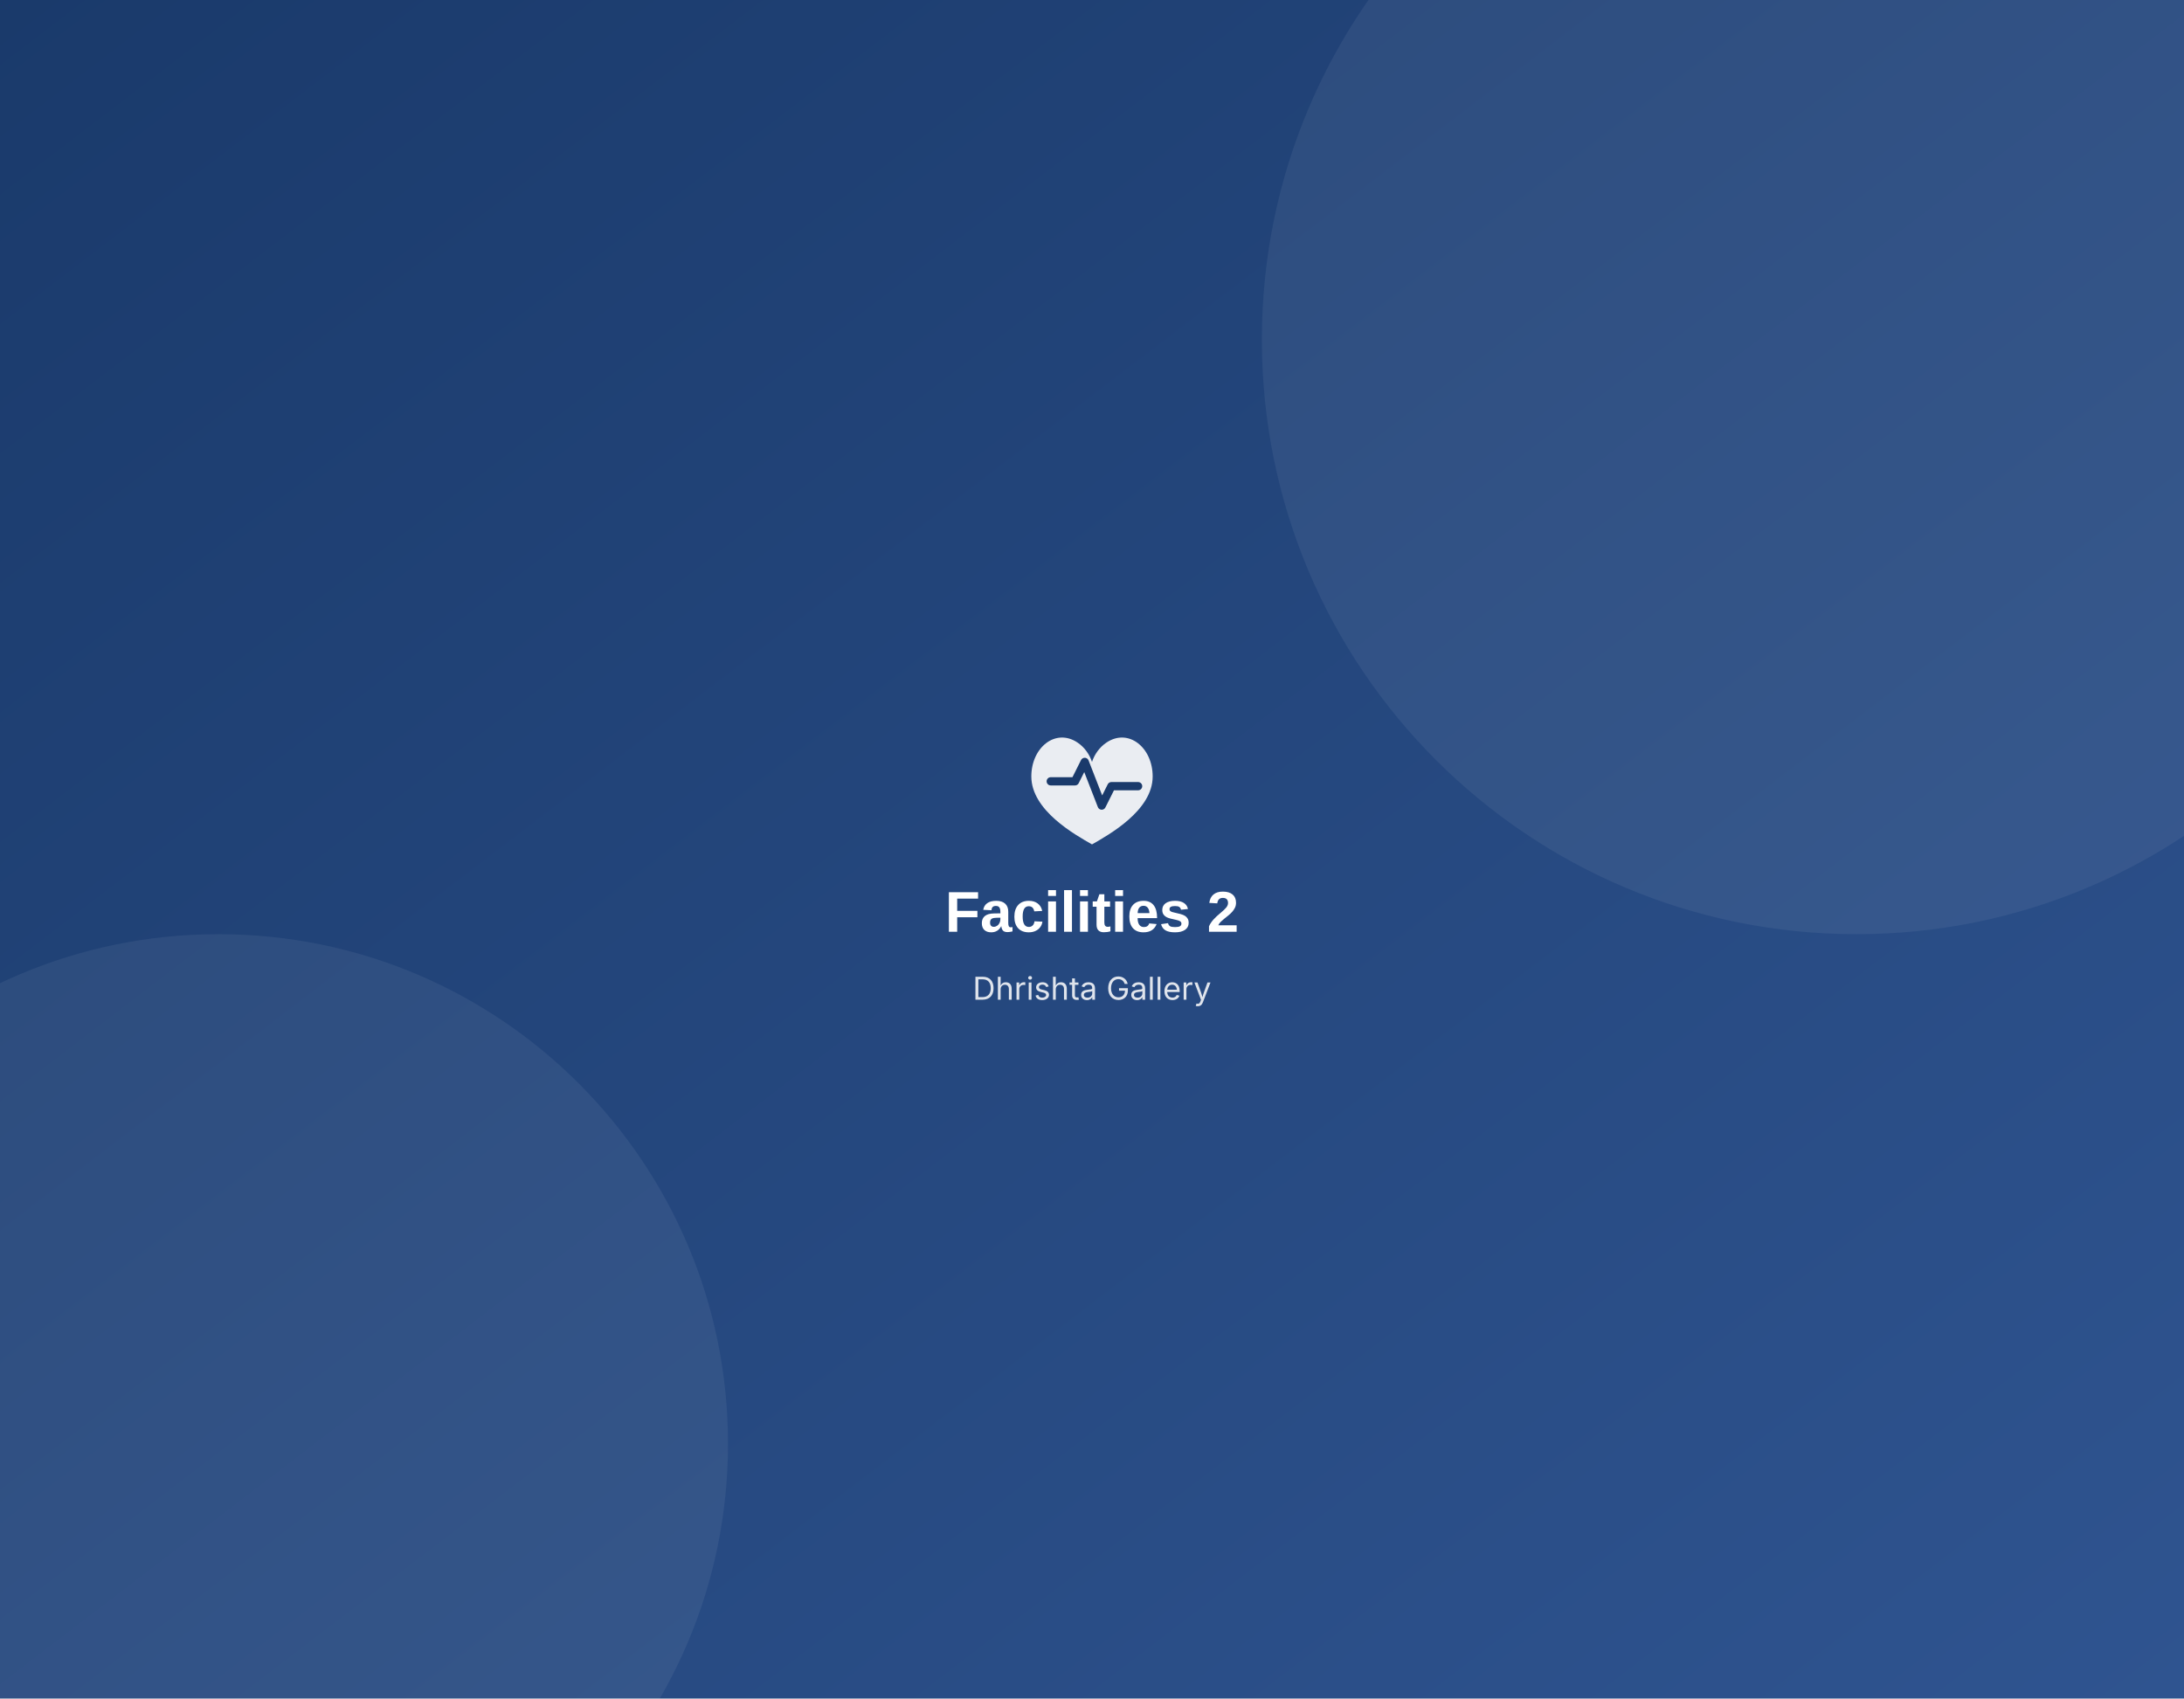
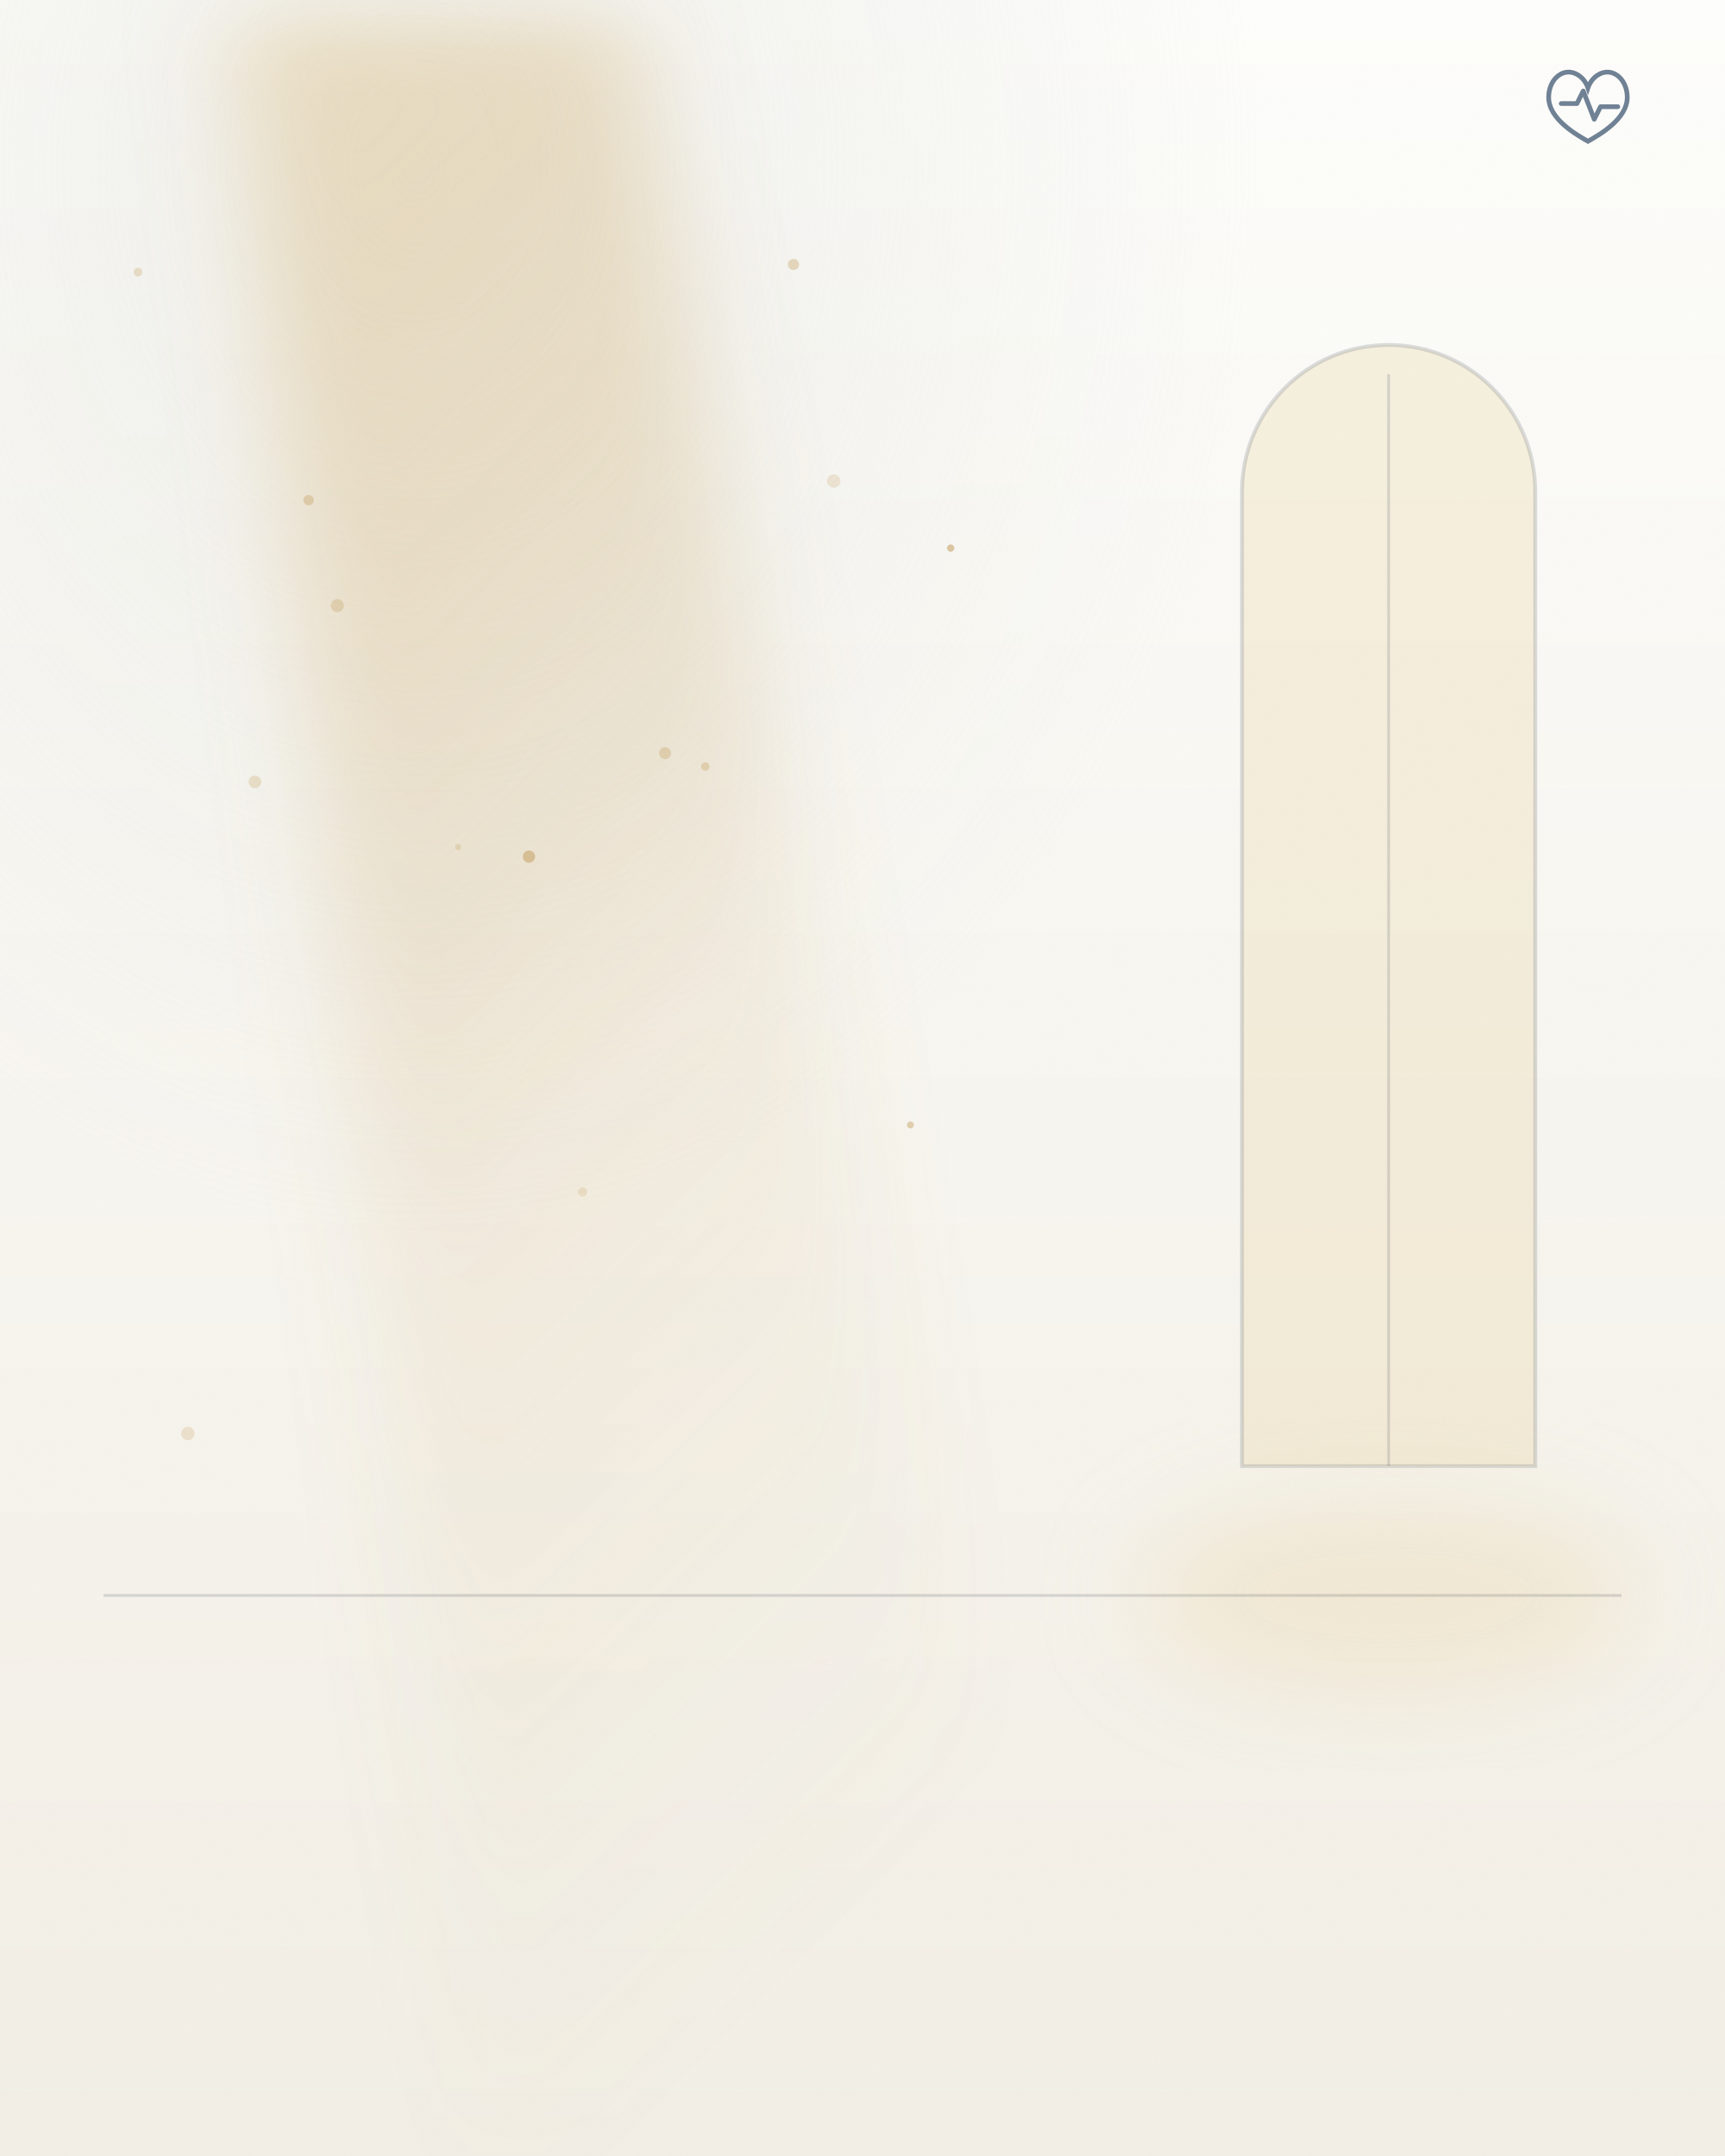
- <svg xmlns="http://www.w3.org/2000/svg" viewBox="0 0 900 700">
+ <svg xmlns="http://www.w3.org/2000/svg" viewBox="0 0 900 1125" role="img" aria-label="Facilities 2">
  <defs>
-     <linearGradient id="g" x1="0" y1="0" x2="1" y2="1">
-       <stop offset="0" stop-color="#1a3a6b" />
-       <stop offset="1" stop-color="#2f5490" />
+     <linearGradient id="field22" x1="0" y1="0" x2="0" y2="1">
+       <stop offset="0" stop-color="#FDFDFB" />
+       <stop offset="1" stop-color="#F2EEE5" />
    </linearGradient>
+     <radialGradient id="glow22" cx="0.24" cy="0.08" r="0.9">
+       <stop offset="0" stop-color="#E4E4DE" stop-opacity="0.55" />
+       <stop offset="0.55" stop-color="#E4E4DE" stop-opacity="0" />
+     </radialGradient>
+     <linearGradient id="shaft22" x1="0" y1="0" x2="0.35" y2="1">
+       <stop offset="0" stop-color="#EAD9B0" stop-opacity="0.65" />
+       <stop offset="0.6" stop-color="#C29A55" stop-opacity="0.12" />
+       <stop offset="1" stop-color="#C29A55" stop-opacity="0" />
+     </linearGradient>
+     <filter id="soft22" x="-40%" y="-40%" width="180%" height="180%">
+       <feGaussianBlur stdDeviation="26" />
+     </filter>
+     <filter id="grain22">
+       <feTurbulence type="fractalNoise" baseFrequency="0.8" numOctaves="2" stitchTiles="stitch" />
+       <feColorMatrix type="saturate" values="0" />
+       <feComponentTransfer>
+         <feFuncA type="linear" slope="0.05" />
+       </feComponentTransfer>
+       <feComposite operator="over" in2="SourceGraphic" />
+     </filter>
  </defs>
-   <rect width="900" height="700" fill="url(#g)" />
-   <circle cx="765" cy="140" r="245" fill="#ffffff" opacity="0.06" />
-   <circle cx="90" cy="595" r="210" fill="#ffffff" opacity="0.06" />
-   <g transform="translate(425, 302) scale(1)">
-     <path d="M0 18 C0 6 10-2 19 4 c3 2 5 5 6 8 1-3 3-6 6-8 9-6 19 2 19 14 0 14-18 24-25 28 C18 42 0 32 0 18z" fill="#ffffff" opacity="0.9" />
-     <path d="M8 20 h10 l4-8 7 18 4-8 h11" stroke="#1a3a6b" stroke-width="3.4" fill="none" stroke-linecap="round" stroke-linejoin="round" />
+   <rect width="900" height="1125" fill="url(#field22)" />
+   <rect width="900" height="1125" fill="url(#glow22)" />
+   <polygon points="108,-112.5 306,-112.5 558,1181.25 252,1181.25" fill="url(#shaft22)" filter="url(#soft22)" />
+   <g>
+     <path d="M648 765 v-508.5 a76.5 76.5 0 0 1 153 0 v508.5 z" fill="rgba(234,217,176,0.35)" stroke="rgba(10,27,46,0.14)" stroke-width="2" />
+     <line x1="724.5" y1="195.3" x2="724.5" y2="765" stroke="rgba(10,27,46,0.14)" stroke-width="1.5" />
+     <ellipse cx="724.5" cy="832.5" rx="130.05" ry="50.625" fill="#EAD9B0" opacity="0.4" filter="url(#soft22)" />
  </g>
-   <text x="450" y="384" text-anchor="middle" font-family="Manrope, Arial, sans-serif" font-size="23.684" font-weight="700" fill="#ffffff">Facilities 2</text>
-   <text x="450" y="412" text-anchor="middle" font-family="Inter, Arial, sans-serif" font-size="13" fill="#ffffff" opacity="0.85">Dhrishta Gallery</text>
+   <line x1="54" y1="832.5" x2="846" y2="832.5" stroke="rgba(10,27,46,0.14)" stroke-width="1.5" />
+   <circle cx="72" cy="142" r="2.3" fill="#C29A55" opacity="0.27" />
+   <circle cx="304" cy="622" r="2.4" fill="#C29A55" opacity="0.20" />
+   <circle cx="98" cy="748" r="3.5" fill="#C29A55" opacity="0.22" />
+   <circle cx="414" cy="138" r="2.9" fill="#C29A55" opacity="0.35" />
+   <circle cx="435" cy="251" r="3.5" fill="#C29A55" opacity="0.21" />
+   <circle cx="496" cy="286" r="1.9" fill="#C29A55" opacity="0.52" />
+   <circle cx="176" cy="316" r="3.4" fill="#C29A55" opacity="0.29" />
+   <circle cx="475" cy="587" r="1.8" fill="#C29A55" opacity="0.43" />
+   <circle cx="133" cy="408" r="3.3" fill="#C29A55" opacity="0.25" />
+   <circle cx="347" cy="393" r="3.1" fill="#C29A55" opacity="0.31" />
+   <circle cx="368" cy="400" r="2.2" fill="#C29A55" opacity="0.32" />
+   <circle cx="161" cy="261" r="2.7" fill="#C29A55" opacity="0.35" />
+   <circle cx="276" cy="447" r="3.2" fill="#C29A55" opacity="0.50" />
+   <circle cx="239" cy="442" r="1.6" fill="#C29A55" opacity="0.24" />
+   <g transform="translate(808,36) scale(0.82)" opacity="0.75">
+     <path d="M0 18 C0 6 10-2 19 4 c3 2 5 5 6 8 1-3 3-6 6-8 9-6 19 2 19 14 0 14-18 24-25 28 C18 42 0 32 0 18z" fill="none" stroke="#405872" stroke-width="3" />
+     <path d="M8 22 h10 l4-8 7 18 4-8 h11" stroke="#405872" stroke-width="3" fill="none" stroke-linecap="round" stroke-linejoin="round" />
+   </g>
+   <rect width="900" height="1125" filter="url(#grain22)" opacity="0.35" fill="none" />
</svg>
